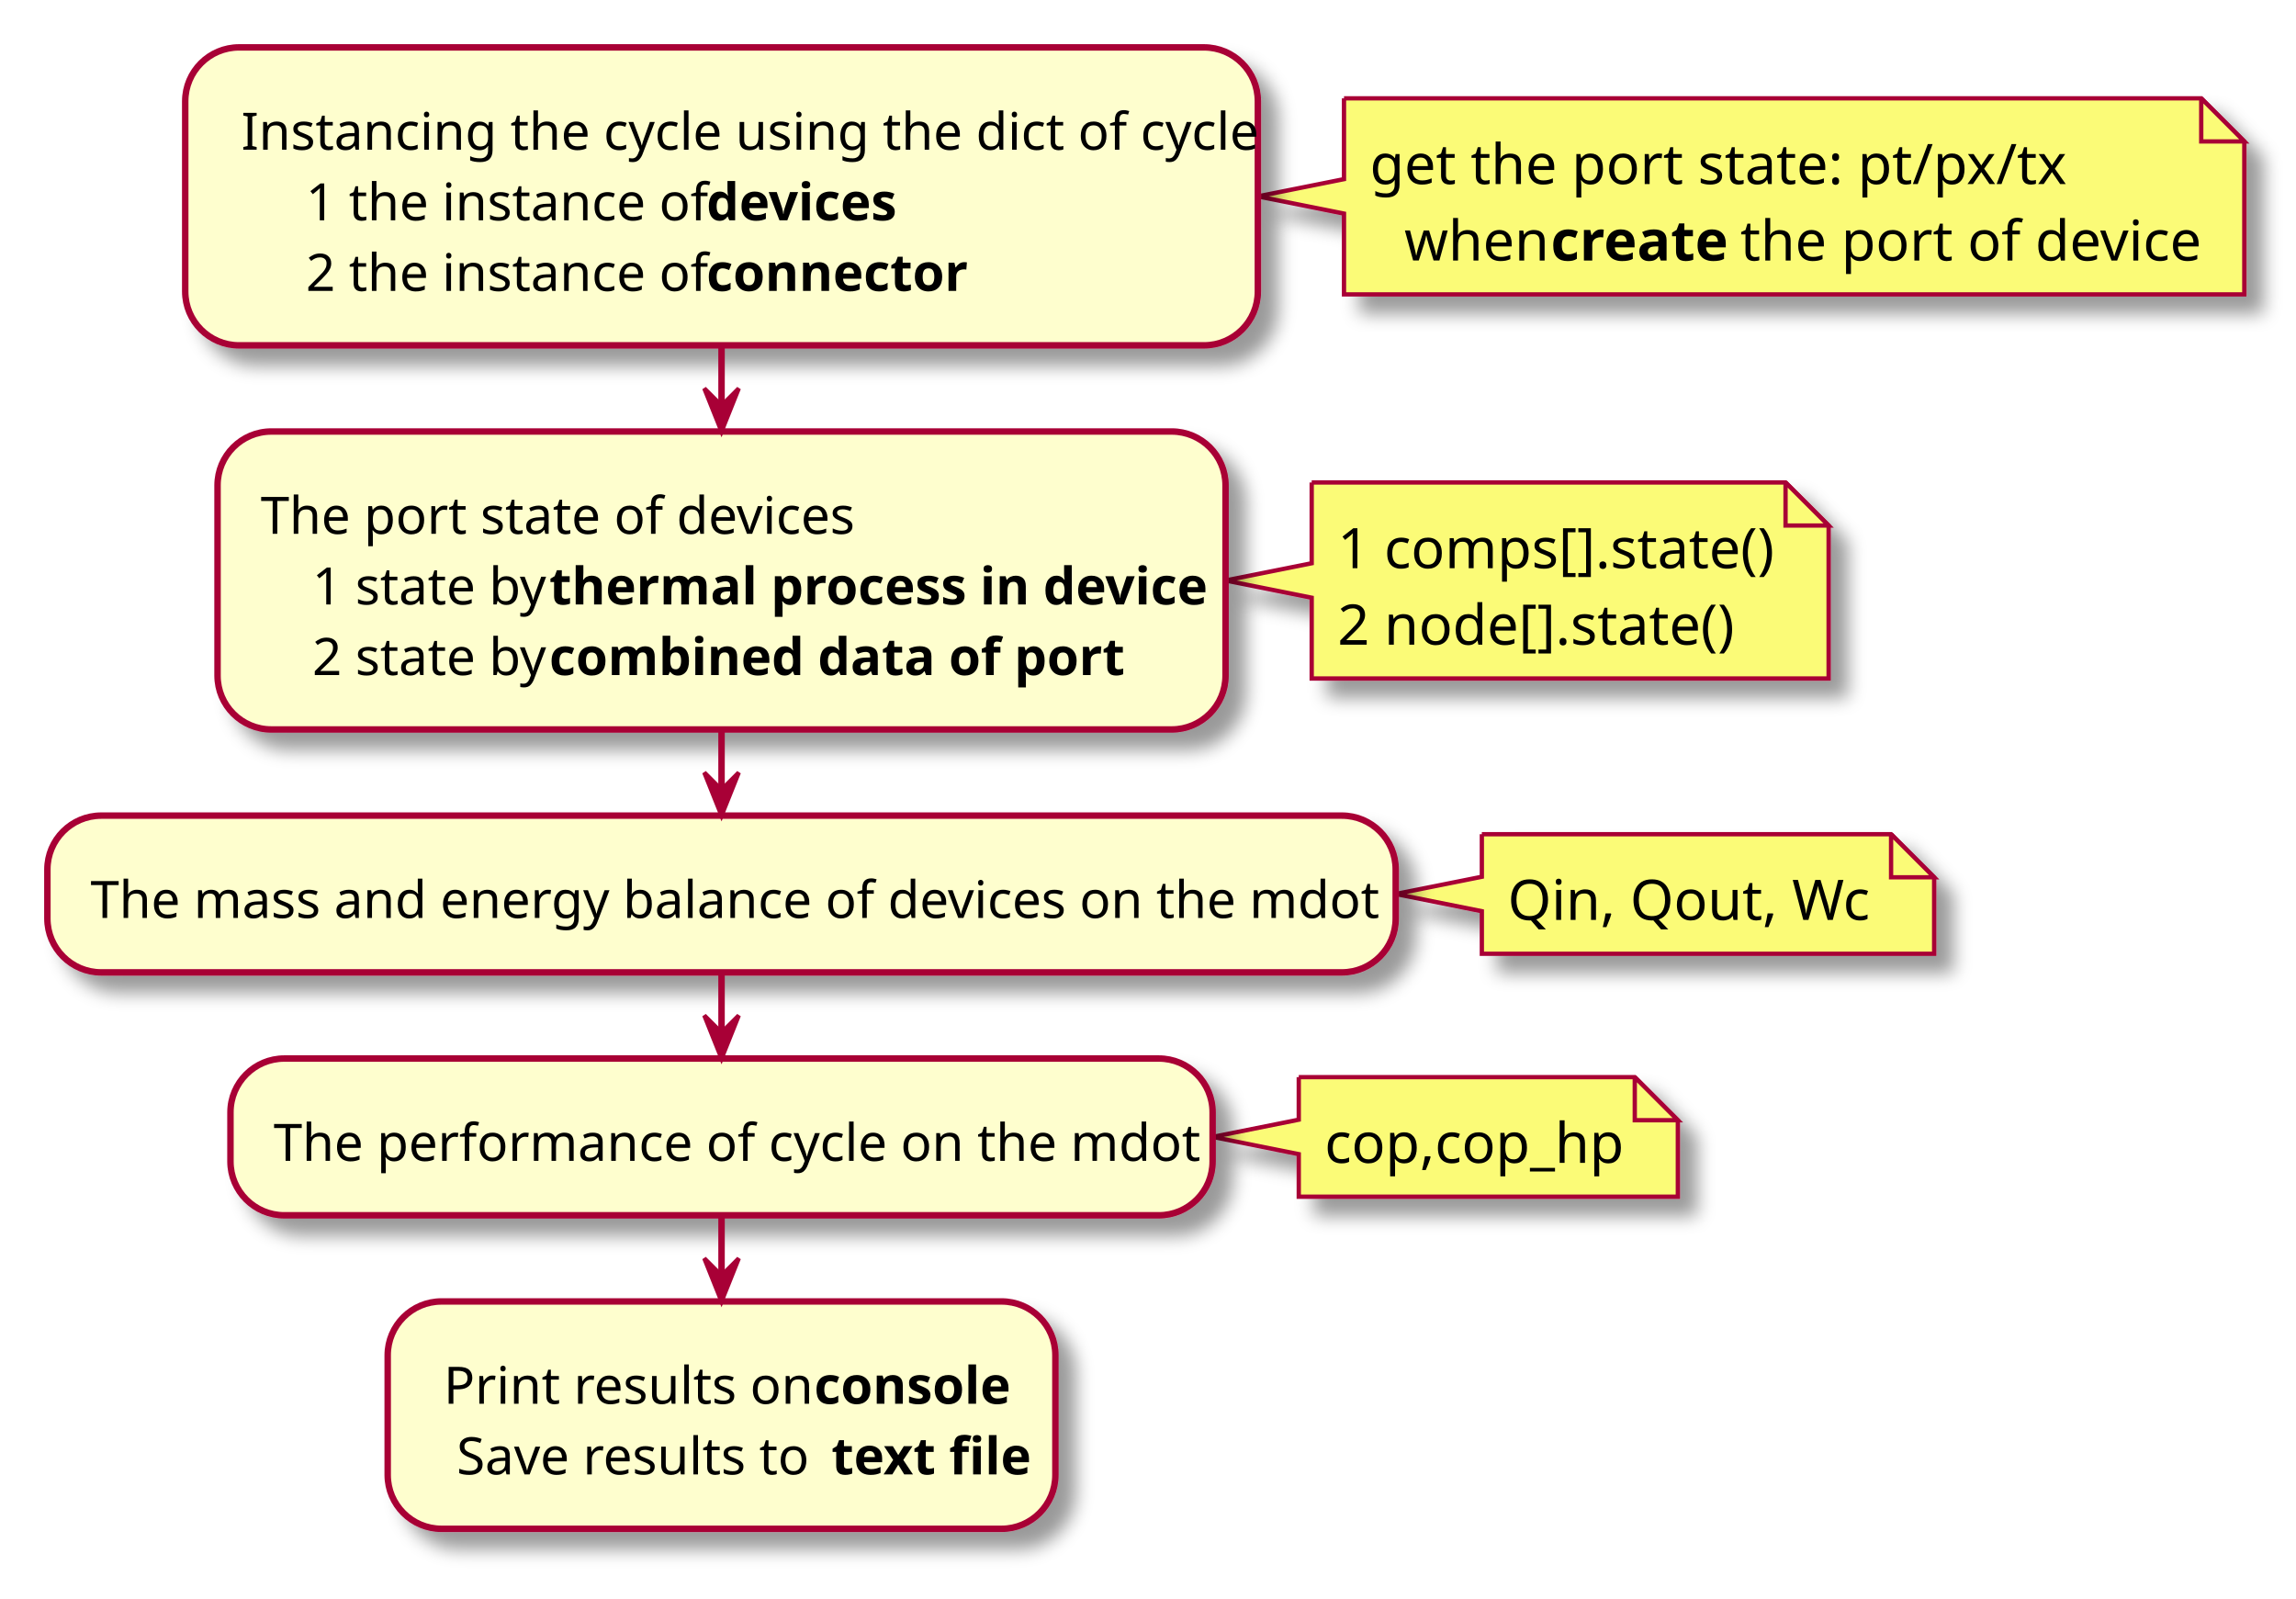
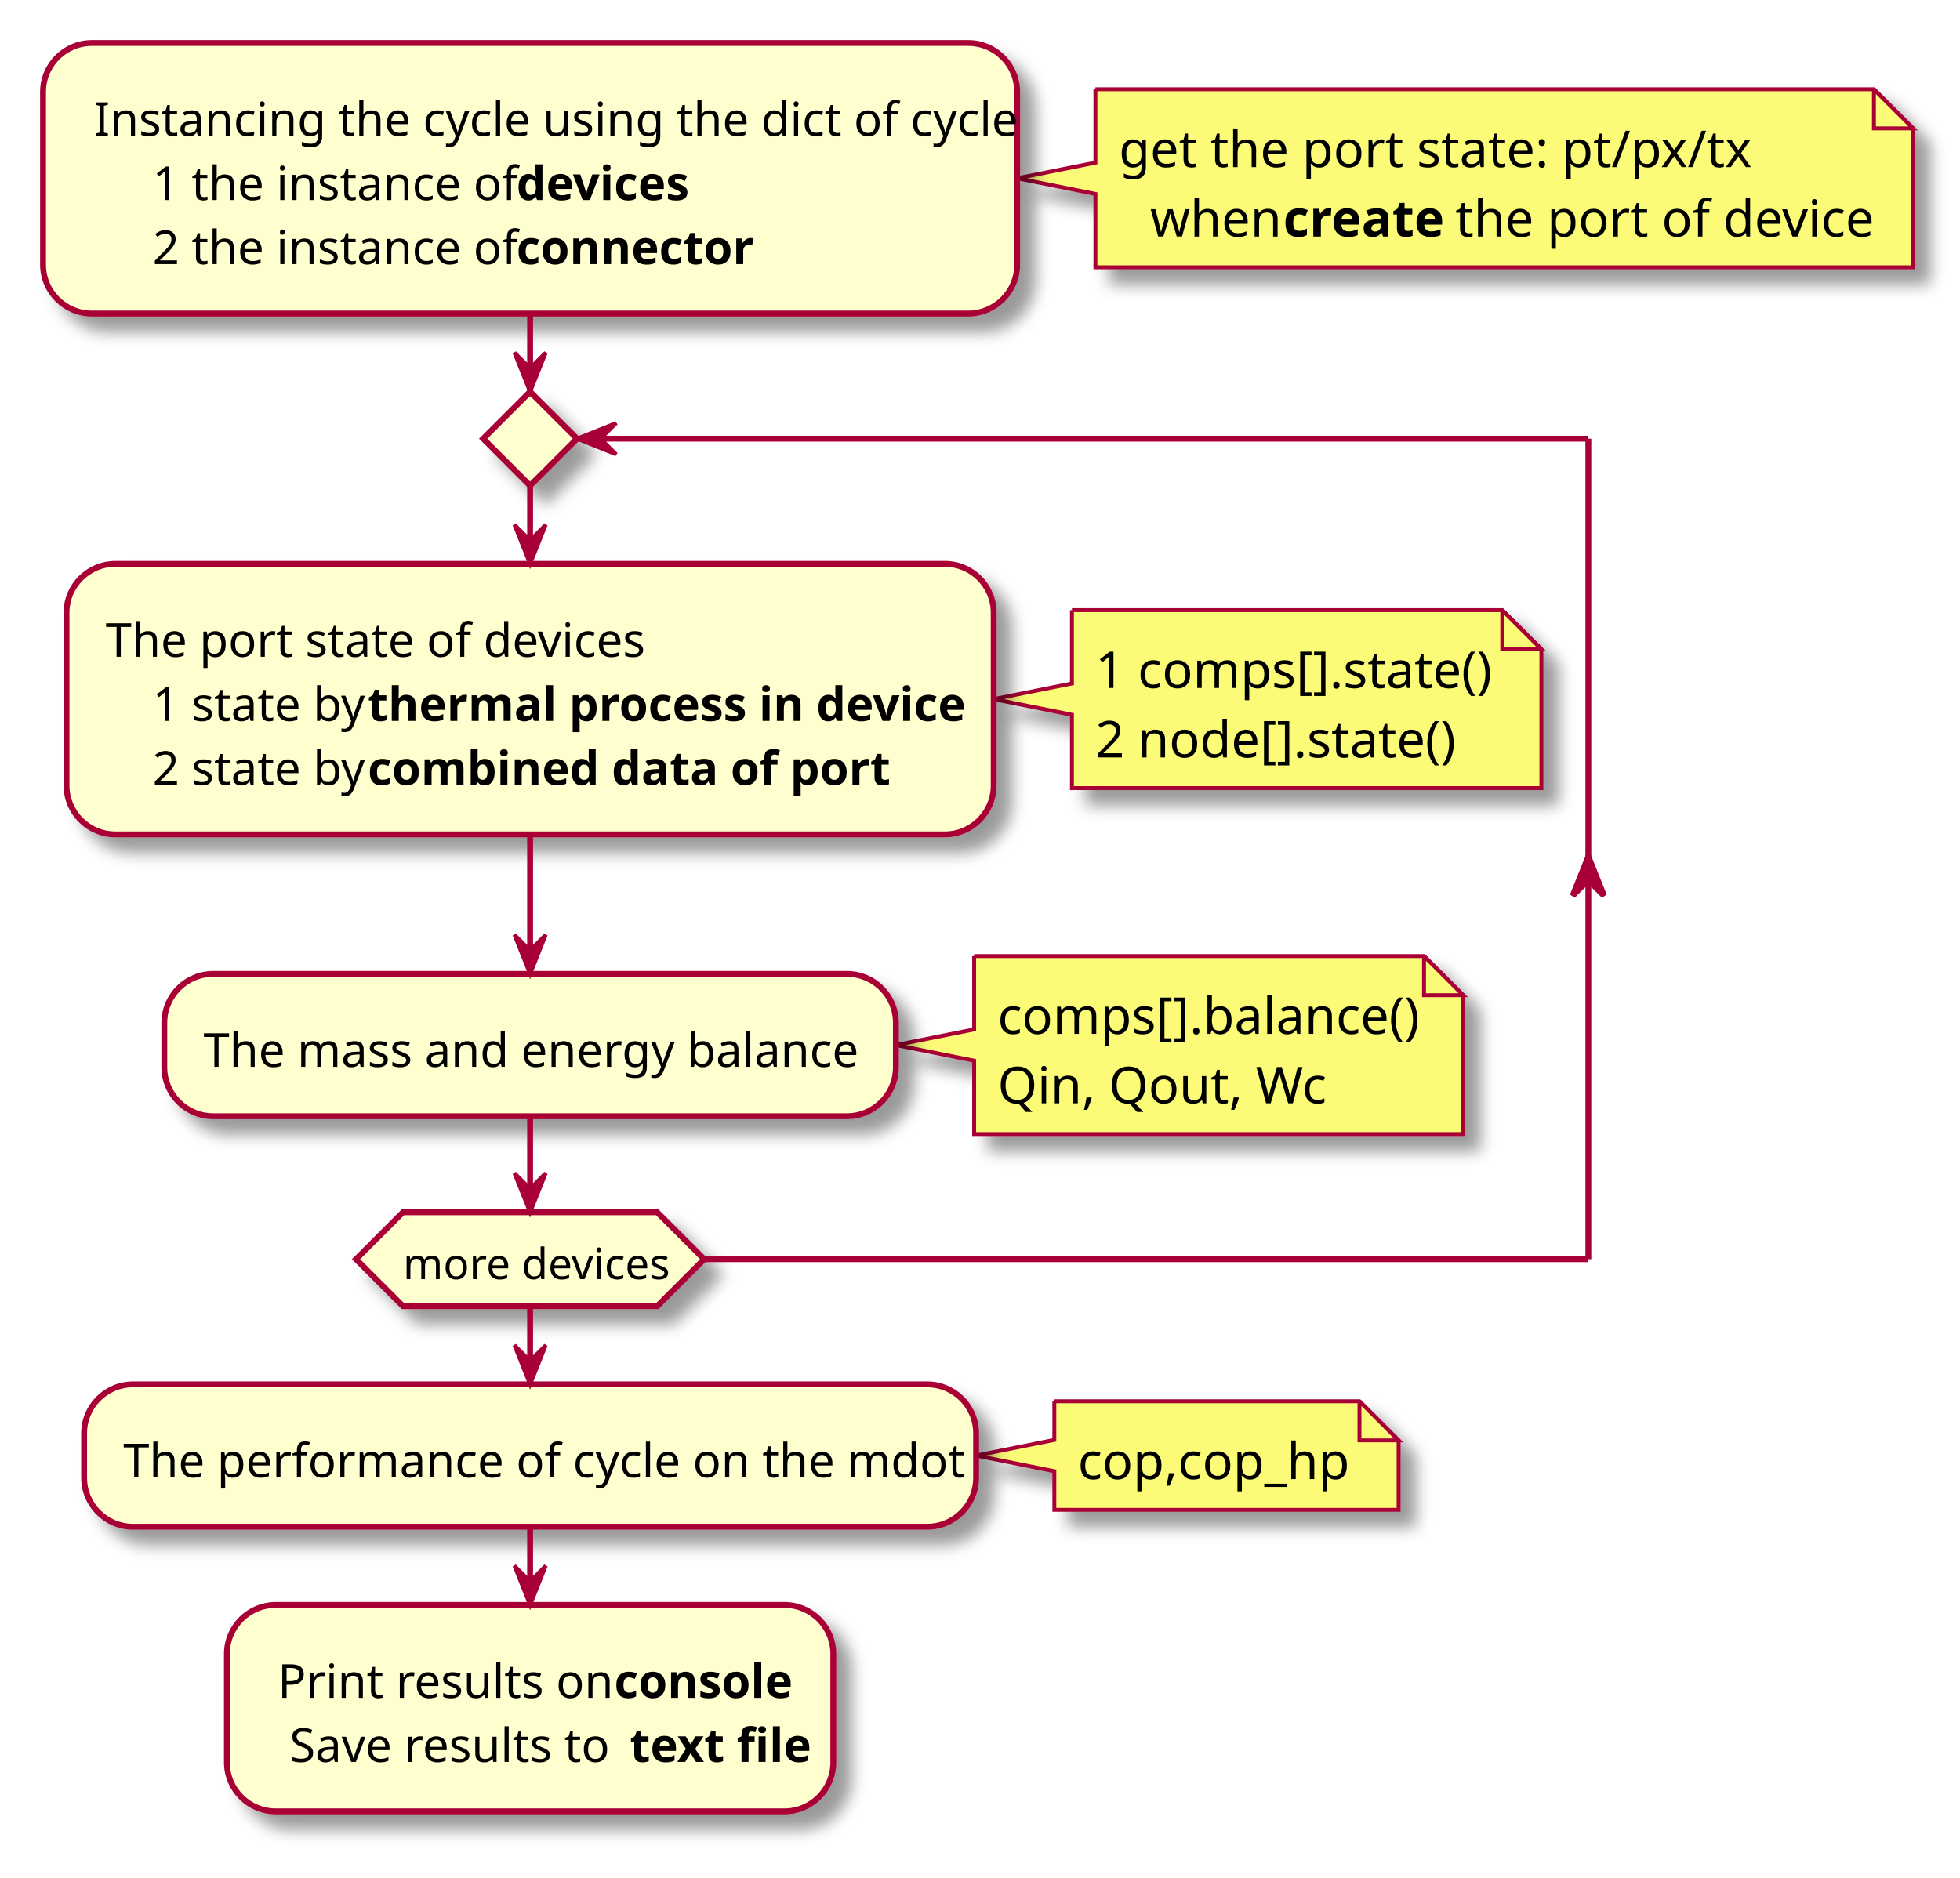
- <svg xmlns="http://www.w3.org/2000/svg" contentScriptType="application/ecmascript" contentStyleType="text/css" height="371px" preserveAspectRatio="none" style="width:533px;height:371px;background:#FFFFFF;" version="1.1" viewBox="0 0 533 371" width="533px" zoomAndPan="magnify">
+ <svg xmlns="http://www.w3.org/2000/svg" contentScriptType="application/ecmascript" contentStyleType="text/css" height="480px" preserveAspectRatio="none" style="width:501px;height:480px;background:#FFFFFF;" version="1.1" viewBox="0 0 501 480" width="501px" zoomAndPan="magnify">
  <defs>
-     <filter height="300%" id="f1d8gu3p3q1y8q" width="300%" x="-1" y="-1">
+     <filter height="300%" id="f1ty34rcoqs9z8" width="300%" x="-1" y="-1">
      <feGaussianBlur result="blurOut" stdDeviation="2.0" />
      <feColorMatrix in="blurOut" result="blurOut2" type="matrix" values="0 0 0 0 0 0 0 0 0 0 0 0 0 0 0 0 0 0 .4 0" />
      <feOffset dx="4.0" dy="4.0" in="blurOut2" result="blurOut3" />
      <feBlend in="SourceGraphic" in2="blurOut3" mode="normal" />
    </filter>
  </defs>
  <g>
-     <path d="M312,22.829 L312,41.583 L292,45.583 L312,49.583 L312,68.337 A0,0 0 0 0 312,68.337 L521,68.337 A0,0 0 0 0 521,68.337 L521,32.829 L511,22.829 L312,22.829 A0,0 0 0 0 312,22.829 " fill="#FBFB77" filter="url(#f1d8gu3p3q1y8q)" style="stroke:#A80036;stroke-width:1.0;" />
-     <path d="M511,22.829 L511,32.829 L521,32.829 L511,22.829 " fill="#FBFB77" style="stroke:#A80036;stroke-width:1.0;" />
-     <text fill="#000000" font-family="sans-serif" font-size="13" lengthAdjust="spacing" textLength="151" x="318" y="42.727">get the port state: pt/px/tx</text>
-     <text fill="#000000" font-family="sans-serif" font-size="13" lengthAdjust="spacing" textLength="30" x="326" y="60.481">when</text>
-     <text fill="#000000" font-family="sans-serif" font-size="13" font-weight="bold" lengthAdjust="spacing" textLength="40" x="360" y="60.481">create</text>
-     <text fill="#000000" font-family="sans-serif" font-size="13" lengthAdjust="spacing" textLength="98" x="404" y="60.481">the port of device</text>
-     <rect fill="#FEFECE" filter="url(#f1d8gu3p3q1y8q)" height="69.166" rx="12.5" ry="12.5" style="stroke:#A80036;stroke-width:1.5;" width="249" x="43" y="11" />
-     <text fill="#000000" font-family="sans-serif" font-size="12" lengthAdjust="spacing" textLength="226" x="56" y="34.752">Instancing the cycle using the dict of cycle</text>
-     <text fill="#000000" font-family="sans-serif" font-size="12" lengthAdjust="spacing" textLength="90" x="71" y="51.141">1 the instance of</text>
-     <text fill="#000000" font-family="sans-serif" font-size="12" font-weight="bold" lengthAdjust="spacing" textLength="44" x="164" y="51.141">devices</text>
-     <text fill="#000000" font-family="sans-serif" font-size="12" lengthAdjust="spacing" textLength="0" x="220" y="51.141" />
-     <text fill="#000000" font-family="sans-serif" font-size="12" lengthAdjust="spacing" textLength="90" x="71" y="67.529">2 the instance of</text>
-     <text fill="#000000" font-family="sans-serif" font-size="12" font-weight="bold" lengthAdjust="spacing" textLength="58" x="164" y="67.529">connector</text>
-     <path d="M304.5,111.995 L304.5,130.749 L284.5,134.749 L304.5,138.749 L304.5,157.503 A0,0 0 0 0 304.5,157.503 L424.5,157.503 A0,0 0 0 0 424.5,157.503 L424.5,121.995 L414.5,111.995 L304.5,111.995 A0,0 0 0 0 304.5,111.995 " fill="#FBFB77" filter="url(#f1d8gu3p3q1y8q)" style="stroke:#A80036;stroke-width:1.0;" />
-     <path d="M414.5,111.995 L414.5,121.995 L424.5,121.995 L414.5,111.995 " fill="#FBFB77" style="stroke:#A80036;stroke-width:1.0;" />
-     <text fill="#000000" font-family="sans-serif" font-size="13" lengthAdjust="spacing" textLength="99" x="310.5" y="131.893">1 comps[].state()</text>
-     <text fill="#000000" font-family="sans-serif" font-size="13" lengthAdjust="spacing" textLength="88" x="310.5" y="149.647">2 node[].state()</text>
-     <rect fill="#FEFECE" filter="url(#f1d8gu3p3q1y8q)" height="69.166" rx="12.5" ry="12.5" style="stroke:#A80036;stroke-width:1.5;" width="234" x="50.5" y="100.166" />
-     <text fill="#000000" font-family="sans-serif" font-size="12" lengthAdjust="spacing" textLength="133" x="60.5" y="123.918">The port state of devices</text>
-     <text fill="#000000" font-family="sans-serif" font-size="12" lengthAdjust="spacing" textLength="52" x="72.5" y="140.307">1 state by</text>
-     <text fill="#000000" font-family="sans-serif" font-size="12" font-weight="bold" lengthAdjust="spacing" textLength="147" x="127.5" y="140.307">thermal process in device</text>
-     <text fill="#000000" font-family="sans-serif" font-size="12" lengthAdjust="spacing" textLength="52" x="72.5" y="156.695">2 state by</text>
-     <text fill="#000000" font-family="sans-serif" font-size="12" font-weight="bold" lengthAdjust="spacing" textLength="124" x="127.5" y="156.695">combined data of port</text>
-     <path d="M344,193.649 L344,203.526 L324,207.526 L344,211.526 L344,221.404 A0,0 0 0 0 344,221.404 L449,221.404 A0,0 0 0 0 449,221.404 L449,203.649 L439,193.649 L344,193.649 A0,0 0 0 0 344,193.649 " fill="#FBFB77" filter="url(#f1d8gu3p3q1y8q)" style="stroke:#A80036;stroke-width:1.0;" />
-     <path d="M439,193.649 L439,203.649 L449,203.649 L439,193.649 " fill="#FBFB77" style="stroke:#A80036;stroke-width:1.0;" />
-     <text fill="#000000" font-family="sans-serif" font-size="13" lengthAdjust="spacing" textLength="84" x="350" y="213.547">Qin, Qout, Wc</text>
-     <rect fill="#FEFECE" filter="url(#f1d8gu3p3q1y8q)" height="36.389" rx="12.5" ry="12.5" style="stroke:#A80036;stroke-width:1.5;" width="313" x="11" y="189.332" />
-     <text fill="#000000" font-family="sans-serif" font-size="12" lengthAdjust="spacing" textLength="293" x="21" y="213.084">The mass and energy balance of devices on the mdot</text>
-     <path d="M301.5,250.038 L301.5,259.915 L281.5,263.915 L301.5,267.915 L301.5,277.792 A0,0 0 0 0 301.5,277.792 L389.5,277.792 A0,0 0 0 0 389.5,277.792 L389.5,260.038 L379.5,250.038 L301.5,250.038 A0,0 0 0 0 301.5,250.038 " fill="#FBFB77" filter="url(#f1d8gu3p3q1y8q)" style="stroke:#A80036;stroke-width:1.0;" />
-     <path d="M379.5,250.038 L379.5,260.038 L389.5,260.038 L379.5,250.038 " fill="#FBFB77" style="stroke:#A80036;stroke-width:1.0;" />
-     <text fill="#000000" font-family="sans-serif" font-size="13" lengthAdjust="spacing" textLength="67" x="307.5" y="269.936">cop,cop_hp</text>
-     <rect fill="#FEFECE" filter="url(#f1d8gu3p3q1y8q)" height="36.389" rx="12.5" ry="12.5" style="stroke:#A80036;stroke-width:1.5;" width="228" x="53.5" y="245.721" />
-     <text fill="#000000" font-family="sans-serif" font-size="12" lengthAdjust="spacing" textLength="208" x="63.5" y="269.473">The performance of cycle  on the mdot</text>
-     <rect fill="#FEFECE" filter="url(#f1d8gu3p3q1y8q)" height="52.777" rx="12.5" ry="12.5" style="stroke:#A80036;stroke-width:1.5;" width="155" x="90" y="302.109" />
-     <text fill="#000000" font-family="sans-serif" font-size="12" lengthAdjust="spacing" textLength="83" x="103" y="325.861">Print results on</text>
-     <text fill="#000000" font-family="sans-serif" font-size="12" font-weight="bold" lengthAdjust="spacing" textLength="45" x="189" y="325.861">console</text>
-     <text fill="#000000" font-family="sans-serif" font-size="12" lengthAdjust="spacing" textLength="84" x="106" y="342.25">Save  results to</text>
-     <text fill="#000000" font-family="sans-serif" font-size="12" font-weight="bold" lengthAdjust="spacing" textLength="42" x="193" y="342.25">text file</text>
-     <line style="stroke:#A80036;stroke-width:1.5;" x1="167.5" x2="167.5" y1="80.166" y2="100.166" />
-     <polygon fill="#A80036" points="163.5,90.166,167.5,100.166,171.5,90.166,167.5,94.166" style="stroke:#A80036;stroke-width:1.0;" />
-     <line style="stroke:#A80036;stroke-width:1.5;" x1="167.5" x2="167.5" y1="169.332" y2="189.332" />
-     <polygon fill="#A80036" points="163.5,179.332,167.5,189.332,171.5,179.332,167.5,183.332" style="stroke:#A80036;stroke-width:1.0;" />
-     <line style="stroke:#A80036;stroke-width:1.5;" x1="167.5" x2="167.5" y1="225.721" y2="245.721" />
-     <polygon fill="#A80036" points="163.5,235.721,167.5,245.721,171.5,235.721,167.5,239.721" style="stroke:#A80036;stroke-width:1.0;" />
-     <line style="stroke:#A80036;stroke-width:1.5;" x1="167.5" x2="167.5" y1="282.109" y2="302.109" />
-     <polygon fill="#A80036" points="163.5,292.109,167.5,302.109,171.5,292.109,167.5,296.109" style="stroke:#A80036;stroke-width:1.0;" />
+     <path d="M280,22.829 L280,41.583 L260,45.583 L280,49.583 L280,68.337 A0,0 0 0 0 280,68.337 L489,68.337 A0,0 0 0 0 489,68.337 L489,32.829 L479,22.829 L280,22.829 A0,0 0 0 0 280,22.829 " fill="#FBFB77" filter="url(#f1ty34rcoqs9z8)" style="stroke:#A80036;stroke-width:1.0;" />
+     <path d="M479,22.829 L479,32.829 L489,32.829 L479,22.829 " fill="#FBFB77" style="stroke:#A80036;stroke-width:1.0;" />
+     <text fill="#000000" font-family="sans-serif" font-size="13" lengthAdjust="spacing" textLength="151" x="286" y="42.727">get the port state: pt/px/tx</text>
+     <text fill="#000000" font-family="sans-serif" font-size="13" lengthAdjust="spacing" textLength="30" x="294" y="60.481">when</text>
+     <text fill="#000000" font-family="sans-serif" font-size="13" font-weight="bold" lengthAdjust="spacing" textLength="40" x="328" y="60.481">create</text>
+     <text fill="#000000" font-family="sans-serif" font-size="13" lengthAdjust="spacing" textLength="98" x="372" y="60.481">the port of device</text>
+     <rect fill="#FEFECE" filter="url(#f1ty34rcoqs9z8)" height="69.166" rx="12.5" ry="12.5" style="stroke:#A80036;stroke-width:1.5;" width="249" x="11" y="11" />
+     <text fill="#000000" font-family="sans-serif" font-size="12" lengthAdjust="spacing" textLength="226" x="24" y="34.752">Instancing the cycle using the dict of cycle</text>
+     <text fill="#000000" font-family="sans-serif" font-size="12" lengthAdjust="spacing" textLength="90" x="39" y="51.141">1 the instance of</text>
+     <text fill="#000000" font-family="sans-serif" font-size="12" font-weight="bold" lengthAdjust="spacing" textLength="44" x="132" y="51.141">devices</text>
+     <text fill="#000000" font-family="sans-serif" font-size="12" lengthAdjust="spacing" textLength="0" x="188" y="51.141" />
+     <text fill="#000000" font-family="sans-serif" font-size="12" lengthAdjust="spacing" textLength="90" x="39" y="67.529">2 the instance of</text>
+     <text fill="#000000" font-family="sans-serif" font-size="12" font-weight="bold" lengthAdjust="spacing" textLength="58" x="132" y="67.529">connector</text>
+     <path d="M274,155.995 L274,174.749 L254,178.749 L274,182.749 L274,201.503 A0,0 0 0 0 274,201.503 L394,201.503 A0,0 0 0 0 394,201.503 L394,165.995 L384,155.995 L274,155.995 A0,0 0 0 0 274,155.995 " fill="#FBFB77" filter="url(#f1ty34rcoqs9z8)" style="stroke:#A80036;stroke-width:1.0;" />
+     <path d="M384,155.995 L384,165.995 L394,165.995 L384,155.995 " fill="#FBFB77" style="stroke:#A80036;stroke-width:1.0;" />
+     <text fill="#000000" font-family="sans-serif" font-size="13" lengthAdjust="spacing" textLength="99" x="280" y="175.893">1 comps[].state()</text>
+     <text fill="#000000" font-family="sans-serif" font-size="13" lengthAdjust="spacing" textLength="88" x="280" y="193.647">2 node[].state()</text>
+     <rect fill="#FEFECE" filter="url(#f1ty34rcoqs9z8)" height="69.166" rx="12.5" ry="12.5" style="stroke:#A80036;stroke-width:1.5;" width="237" x="17" y="144.166" />
+     <text fill="#000000" font-family="sans-serif" font-size="12" lengthAdjust="spacing" textLength="133" x="27" y="167.918">The port state of devices</text>
+     <text fill="#000000" font-family="sans-serif" font-size="12" lengthAdjust="spacing" textLength="52" x="39" y="184.307">1 state by</text>
+     <text fill="#000000" font-family="sans-serif" font-size="12" font-weight="bold" lengthAdjust="spacing" textLength="147" x="94" y="184.307">thermal process in device</text>
+     <text fill="#000000" font-family="sans-serif" font-size="12" lengthAdjust="spacing" textLength="0" x="244" y="184.307" />
+     <text fill="#000000" font-family="sans-serif" font-size="12" lengthAdjust="spacing" textLength="52" x="39" y="200.695">2 state by</text>
+     <text fill="#000000" font-family="sans-serif" font-size="12" font-weight="bold" lengthAdjust="spacing" textLength="124" x="94" y="200.695">combined data of port</text>
+     <path d="M249,244.443 L249,263.198 L229,267.198 L249,271.198 L249,289.952 A0,0 0 0 0 249,289.952 L374,289.952 A0,0 0 0 0 374,289.952 L374,254.443 L364,244.443 L249,244.443 A0,0 0 0 0 249,244.443 " fill="#FBFB77" filter="url(#f1ty34rcoqs9z8)" style="stroke:#A80036;stroke-width:1.0;" />
+     <path d="M364,244.443 L364,254.443 L374,254.443 L364,244.443 " fill="#FBFB77" style="stroke:#A80036;stroke-width:1.0;" />
+     <text fill="#000000" font-family="sans-serif" font-size="13" lengthAdjust="spacing" textLength="104" x="255" y="264.341">comps[].balance()</text>
+     <text fill="#000000" font-family="sans-serif" font-size="13" lengthAdjust="spacing" textLength="84" x="255" y="282.096">Qin, Qout, Wc</text>
+     <rect fill="#FEFECE" filter="url(#f1ty34rcoqs9z8)" height="36.389" rx="12.5" ry="12.5" style="stroke:#A80036;stroke-width:1.5;" width="187" x="42" y="249.003" />
+     <text fill="#000000" font-family="sans-serif" font-size="12" lengthAdjust="spacing" textLength="167" x="52" y="272.755">The mass and energy balance</text>
+     <polygon fill="#FEFECE" filter="url(#f1ty34rcoqs9z8)" points="135.5,100.166,147.5,112.166,135.5,124.166,123.5,112.166,135.5,100.166" style="stroke:#A80036;stroke-width:1.5;" />
+     <polygon fill="#FEFECE" filter="url(#f1ty34rcoqs9z8)" points="103,309.952,168,309.952,180,321.952,168,333.952,103,333.952,91,321.952,103,309.952" style="stroke:#A80036;stroke-width:1.5;" />
+     <text fill="#000000" font-family="sans-serif" font-size="11" lengthAdjust="spacing" textLength="65" x="103" y="327.047">more devices</text>
+     <path d="M269.5,358.269 L269.5,368.147 L249.5,372.147 L269.5,376.147 L269.5,386.024 A0,0 0 0 0 269.5,386.024 L357.5,386.024 A0,0 0 0 0 357.5,386.024 L357.5,368.269 L347.5,358.269 L269.5,358.269 A0,0 0 0 0 269.5,358.269 " fill="#FBFB77" filter="url(#f1ty34rcoqs9z8)" style="stroke:#A80036;stroke-width:1.0;" />
+     <path d="M347.5,358.269 L347.5,368.269 L357.5,368.269 L347.5,358.269 " fill="#FBFB77" style="stroke:#A80036;stroke-width:1.0;" />
+     <text fill="#000000" font-family="sans-serif" font-size="13" lengthAdjust="spacing" textLength="67" x="275.5" y="378.167">cop,cop_hp</text>
+     <rect fill="#FEFECE" filter="url(#f1ty34rcoqs9z8)" height="36.389" rx="12.5" ry="12.5" style="stroke:#A80036;stroke-width:1.5;" width="228" x="21.5" y="353.952" />
+     <text fill="#000000" font-family="sans-serif" font-size="12" lengthAdjust="spacing" textLength="208" x="31.5" y="377.704">The performance of cycle  on the mdot</text>
+     <rect fill="#FEFECE" filter="url(#f1ty34rcoqs9z8)" height="52.777" rx="12.5" ry="12.5" style="stroke:#A80036;stroke-width:1.5;" width="155" x="58" y="410.341" />
+     <text fill="#000000" font-family="sans-serif" font-size="12" lengthAdjust="spacing" textLength="83" x="71" y="434.093">Print results on</text>
+     <text fill="#000000" font-family="sans-serif" font-size="12" font-weight="bold" lengthAdjust="spacing" textLength="45" x="157" y="434.093">console</text>
+     <text fill="#000000" font-family="sans-serif" font-size="12" lengthAdjust="spacing" textLength="84" x="74" y="450.481">Save  results to</text>
+     <text fill="#000000" font-family="sans-serif" font-size="12" font-weight="bold" lengthAdjust="spacing" textLength="42" x="161" y="450.481">text file</text>
+     <line style="stroke:#A80036;stroke-width:1.5;" x1="135.5" x2="135.5" y1="213.332" y2="249.003" />
+     <polygon fill="#A80036" points="131.5,239.003,135.5,249.003,139.5,239.003,135.5,243.003" style="stroke:#A80036;stroke-width:1.0;" />
+     <line style="stroke:#A80036;stroke-width:1.5;" x1="135.5" x2="135.5" y1="124.166" y2="144.166" />
+     <polygon fill="#A80036" points="131.5,134.166,135.5,144.166,139.5,134.166,135.5,138.166" style="stroke:#A80036;stroke-width:1.0;" />
+     <line style="stroke:#A80036;stroke-width:1.5;" x1="180" x2="406" y1="321.952" y2="321.952" />
+     <polygon fill="#A80036" points="402,229.003,406,219.003,410,229.003,406,225.003" style="stroke:#A80036;stroke-width:1.5;" />
+     <line style="stroke:#A80036;stroke-width:1.5;" x1="406" x2="406" y1="112.166" y2="321.952" />
+     <line style="stroke:#A80036;stroke-width:1.5;" x1="406" x2="147.5" y1="112.166" y2="112.166" />
+     <polygon fill="#A80036" points="157.5,108.166,147.5,112.166,157.5,116.166,153.5,112.166" style="stroke:#A80036;stroke-width:1.0;" />
+     <line style="stroke:#A80036;stroke-width:1.5;" x1="135.5" x2="135.5" y1="285.392" y2="309.952" />
+     <polygon fill="#A80036" points="131.5,299.952,135.5,309.952,139.5,299.952,135.5,303.952" style="stroke:#A80036;stroke-width:1.0;" />
+     <line style="stroke:#A80036;stroke-width:1.5;" x1="135.5" x2="135.5" y1="80.166" y2="100.166" />
+     <polygon fill="#A80036" points="131.5,90.166,135.5,100.166,139.5,90.166,135.5,94.166" style="stroke:#A80036;stroke-width:1.0;" />
+     <line style="stroke:#A80036;stroke-width:1.5;" x1="135.5" x2="135.5" y1="333.952" y2="353.952" />
+     <polygon fill="#A80036" points="131.5,343.952,135.5,353.952,139.5,343.952,135.5,347.952" style="stroke:#A80036;stroke-width:1.0;" />
+     <line style="stroke:#A80036;stroke-width:1.5;" x1="135.5" x2="135.5" y1="390.341" y2="410.341" />
+     <polygon fill="#A80036" points="131.5,400.341,135.5,410.341,139.5,400.341,135.5,404.341" style="stroke:#A80036;stroke-width:1.0;" />
  </g>
</svg>
